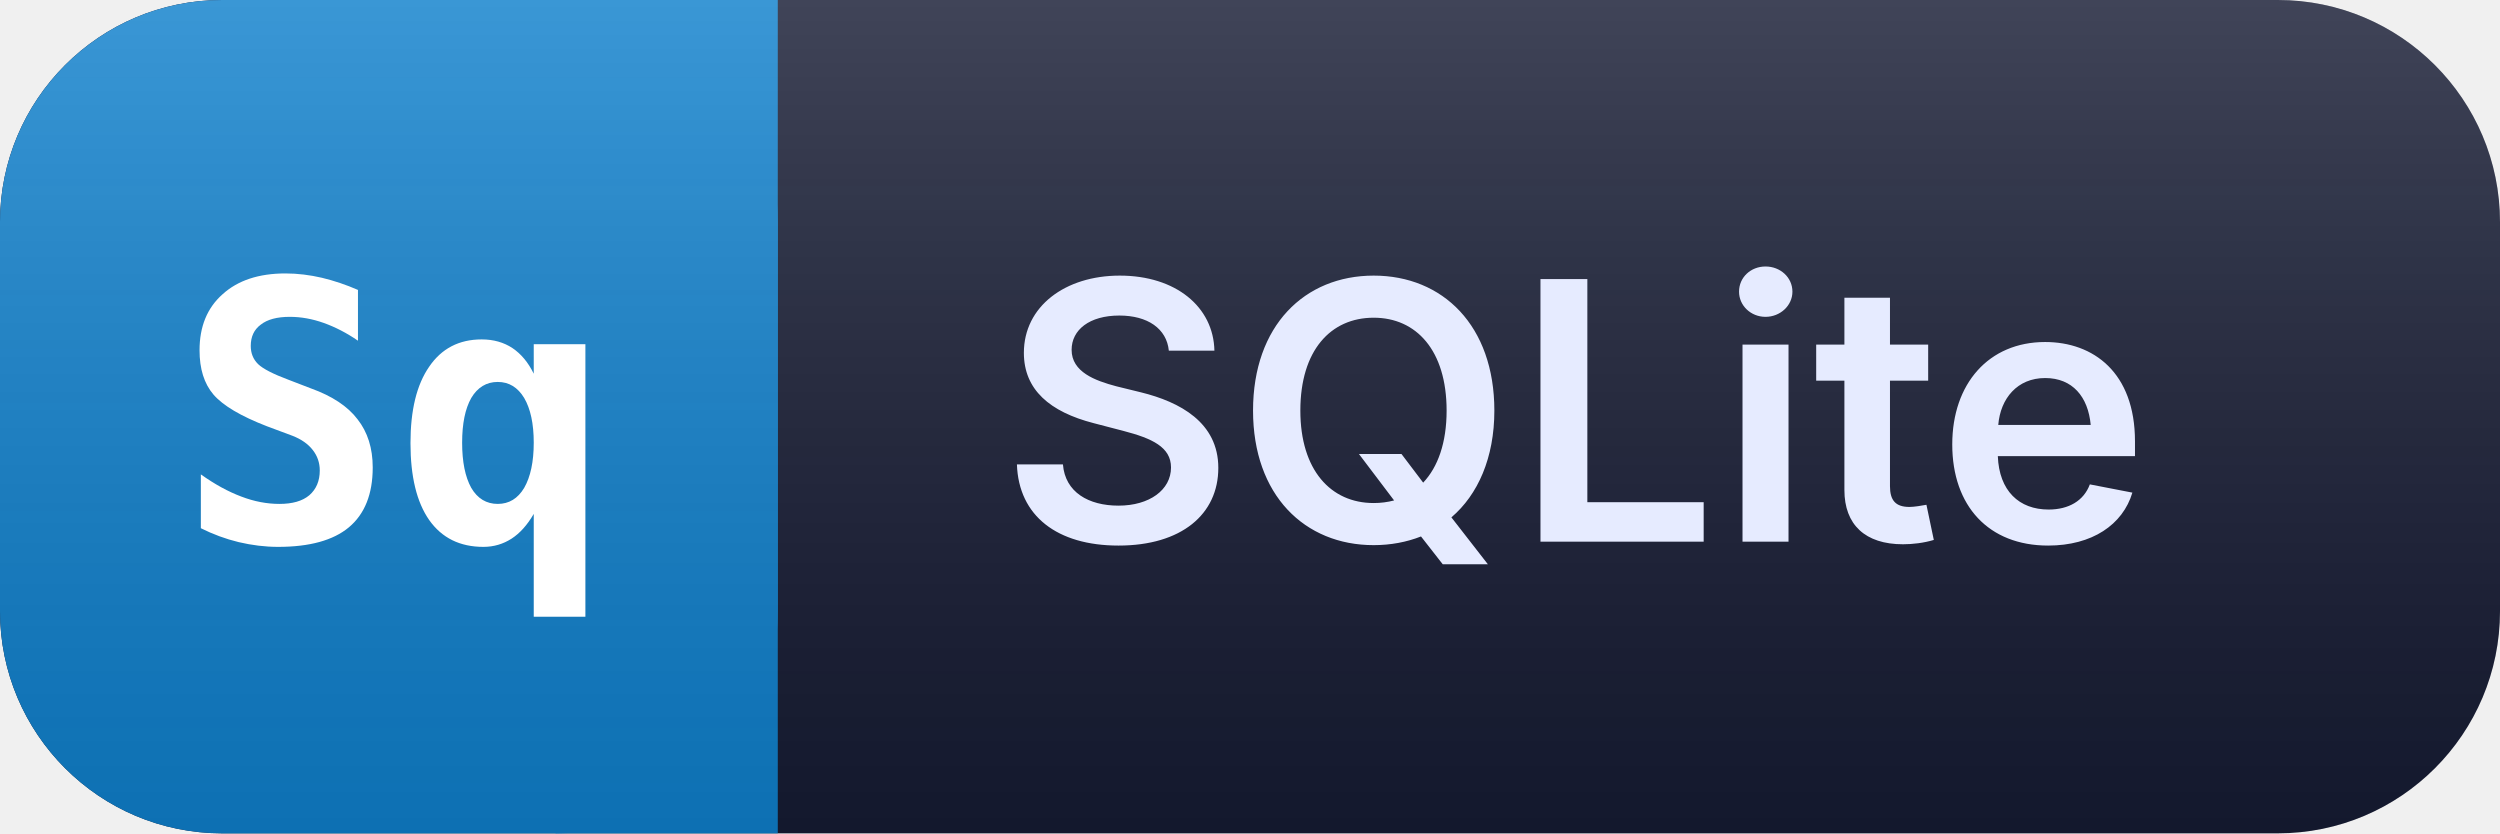
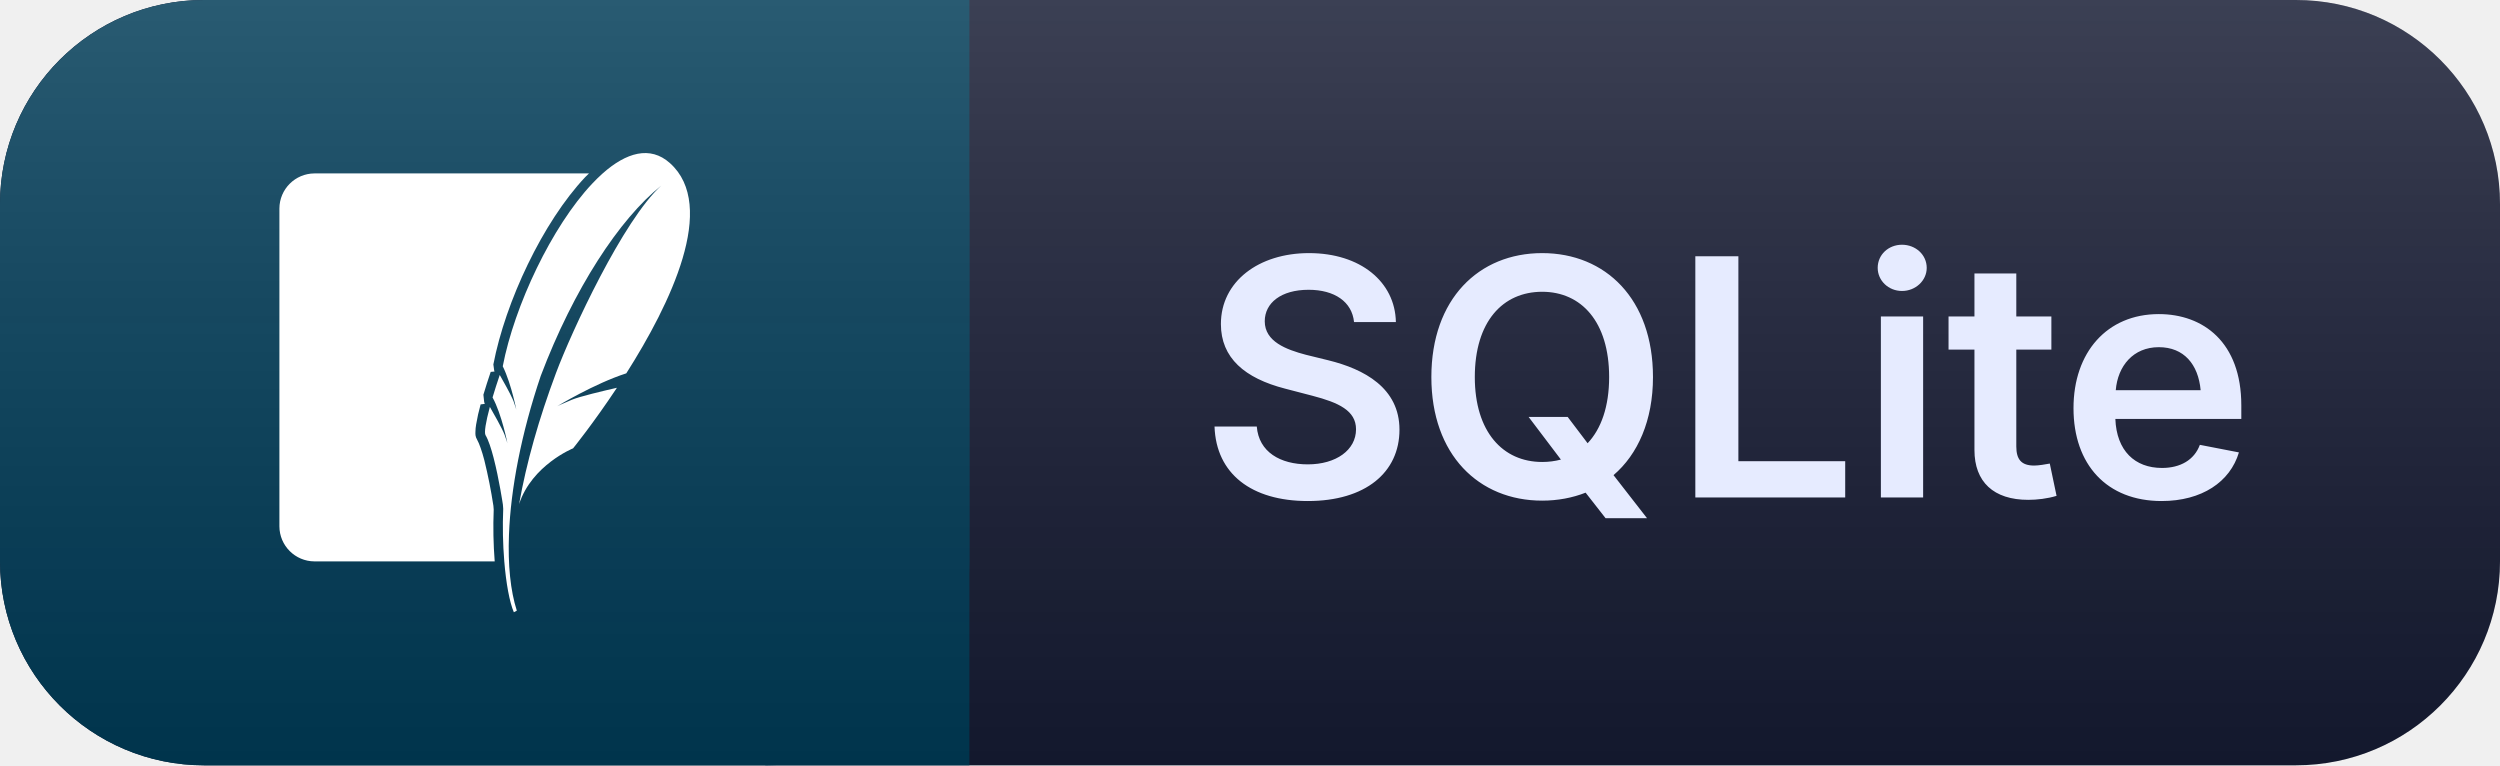
- <svg xmlns="http://www.w3.org/2000/svg" width="90" height="30" viewBox="0 0 90 30" role="img" aria-label="SQLite">
+ <svg xmlns="http://www.w3.org/2000/svg" width="98" height="30" viewBox="0 0 98 30" role="img" aria-label="SQLite">
  <defs>
    <linearGradient id="s" x2="0" y2="1">
-       <stop offset="0" stop-color="#fff" stop-opacity=".18" />
+       <stop offset="0" stop-color="#fff" stop-opacity=".16" />
      <stop offset="1" stop-opacity=".12" />
    </linearGradient>
  </defs>
-   <rect width="90" height="30" rx="8" fill="#161b33" />
-   <rect width="28" height="30" rx="8" fill="#0f80cc" />
-   <rect x="20" width="8" height="30" fill="#0f80cc" />
-   <rect width="90" height="30" rx="8" fill="url(#s)" />
-   <text x="14.2" y="19.5" text-anchor="middle" font-family="'SF Mono',Menlo,Consolas,monospace" font-size="13" font-weight="800" fill="#fff">Sq</text>
-   <text x="36" y="19.5" font-family="Inter,'Segoe UI',Helvetica,Arial,sans-serif" font-size="13" font-weight="600" fill="#e6ebff">SQLite</text>
+   <rect width="98" height="30" rx="8" fill="#161b33" />
+   <rect width="38" height="30" rx="8" fill="#003B57" />
+   <rect x="30" width="8" height="30" fill="#003B57" />
+   <rect width="98" height="30" rx="8" fill="url(#s)" />
+   <g transform="translate(10.0,6) scale(0.75)">
+     <path d="M21.678.521c-1.032-.92-2.28-.55-3.513.544a8.71 8.71 0 0 0-.547.535c-2.109 2.237-4.066 6.38-4.674 9.544.237.48.422 1.093.544 1.561a13.044 13.044 0 0 1 .164.703s-.019-.071-.096-.296l-.05-.146a1.689 1.689 0 0 0-.033-.08c-.138-.32-.518-.995-.686-1.289-.143.423-.27.818-.376 1.176.484.884.778 2.4.778 2.4s-.025-.099-.147-.442c-.107-.303-.644-1.244-.772-1.464-.217.804-.304 1.346-.226 1.478.152.256.296.698.422 1.186.286 1.1.485 2.44.485 2.44l.017.224a22.41 22.41 0 0 0 .056 2.748c.095 1.146.273 2.13.5 2.657l.155-.084c-.334-1.038-.47-2.399-.41-3.967.09-2.398.642-5.29 1.661-8.304 1.723-4.55 4.113-8.201 6.3-9.945-1.993 1.8-4.692 7.63-5.5 9.788-.904 2.416-1.545 4.684-1.931 6.857.666-2.037 2.821-2.912 2.821-2.912s1.057-1.304 2.292-3.166c-.74.169-1.955.458-2.362.629-.6.251-.762.337-.762.337s1.945-1.184 3.613-1.72C21.695 7.9 24.195 2.767 21.678.521m-18.573.543A1.842 1.842 0 0 0 1.27 2.9v16.608a1.84 1.84 0 0 0 1.835 1.834h9.418a22.953 22.953 0 0 1-.052-2.707c-.006-.062-.011-.141-.016-.2a27.01 27.01 0 0 0-.473-2.378c-.121-.47-.275-.898-.369-1.057-.116-.197-.098-.31-.097-.432 0-.12.015-.245.037-.386a9.98 9.98 0 0 1 .234-1.045l.217-.028c-.017-.035-.014-.065-.031-.097l-.041-.381a32.8 32.8 0 0 1 .382-1.194l.2-.019c-.008-.016-.01-.038-.018-.053l-.043-.316c.63-3.28 2.587-7.443 4.8-9.791.066-.069.133-.128.198-.194Z" fill="#ffffff" />
+   </g>
+   <text x="47" y="19.5" font-family="Inter,Segoe UI,Helvetica,Arial,sans-serif" font-size="13" font-weight="600" fill="#e6ebff">SQLite</text>
</svg>
